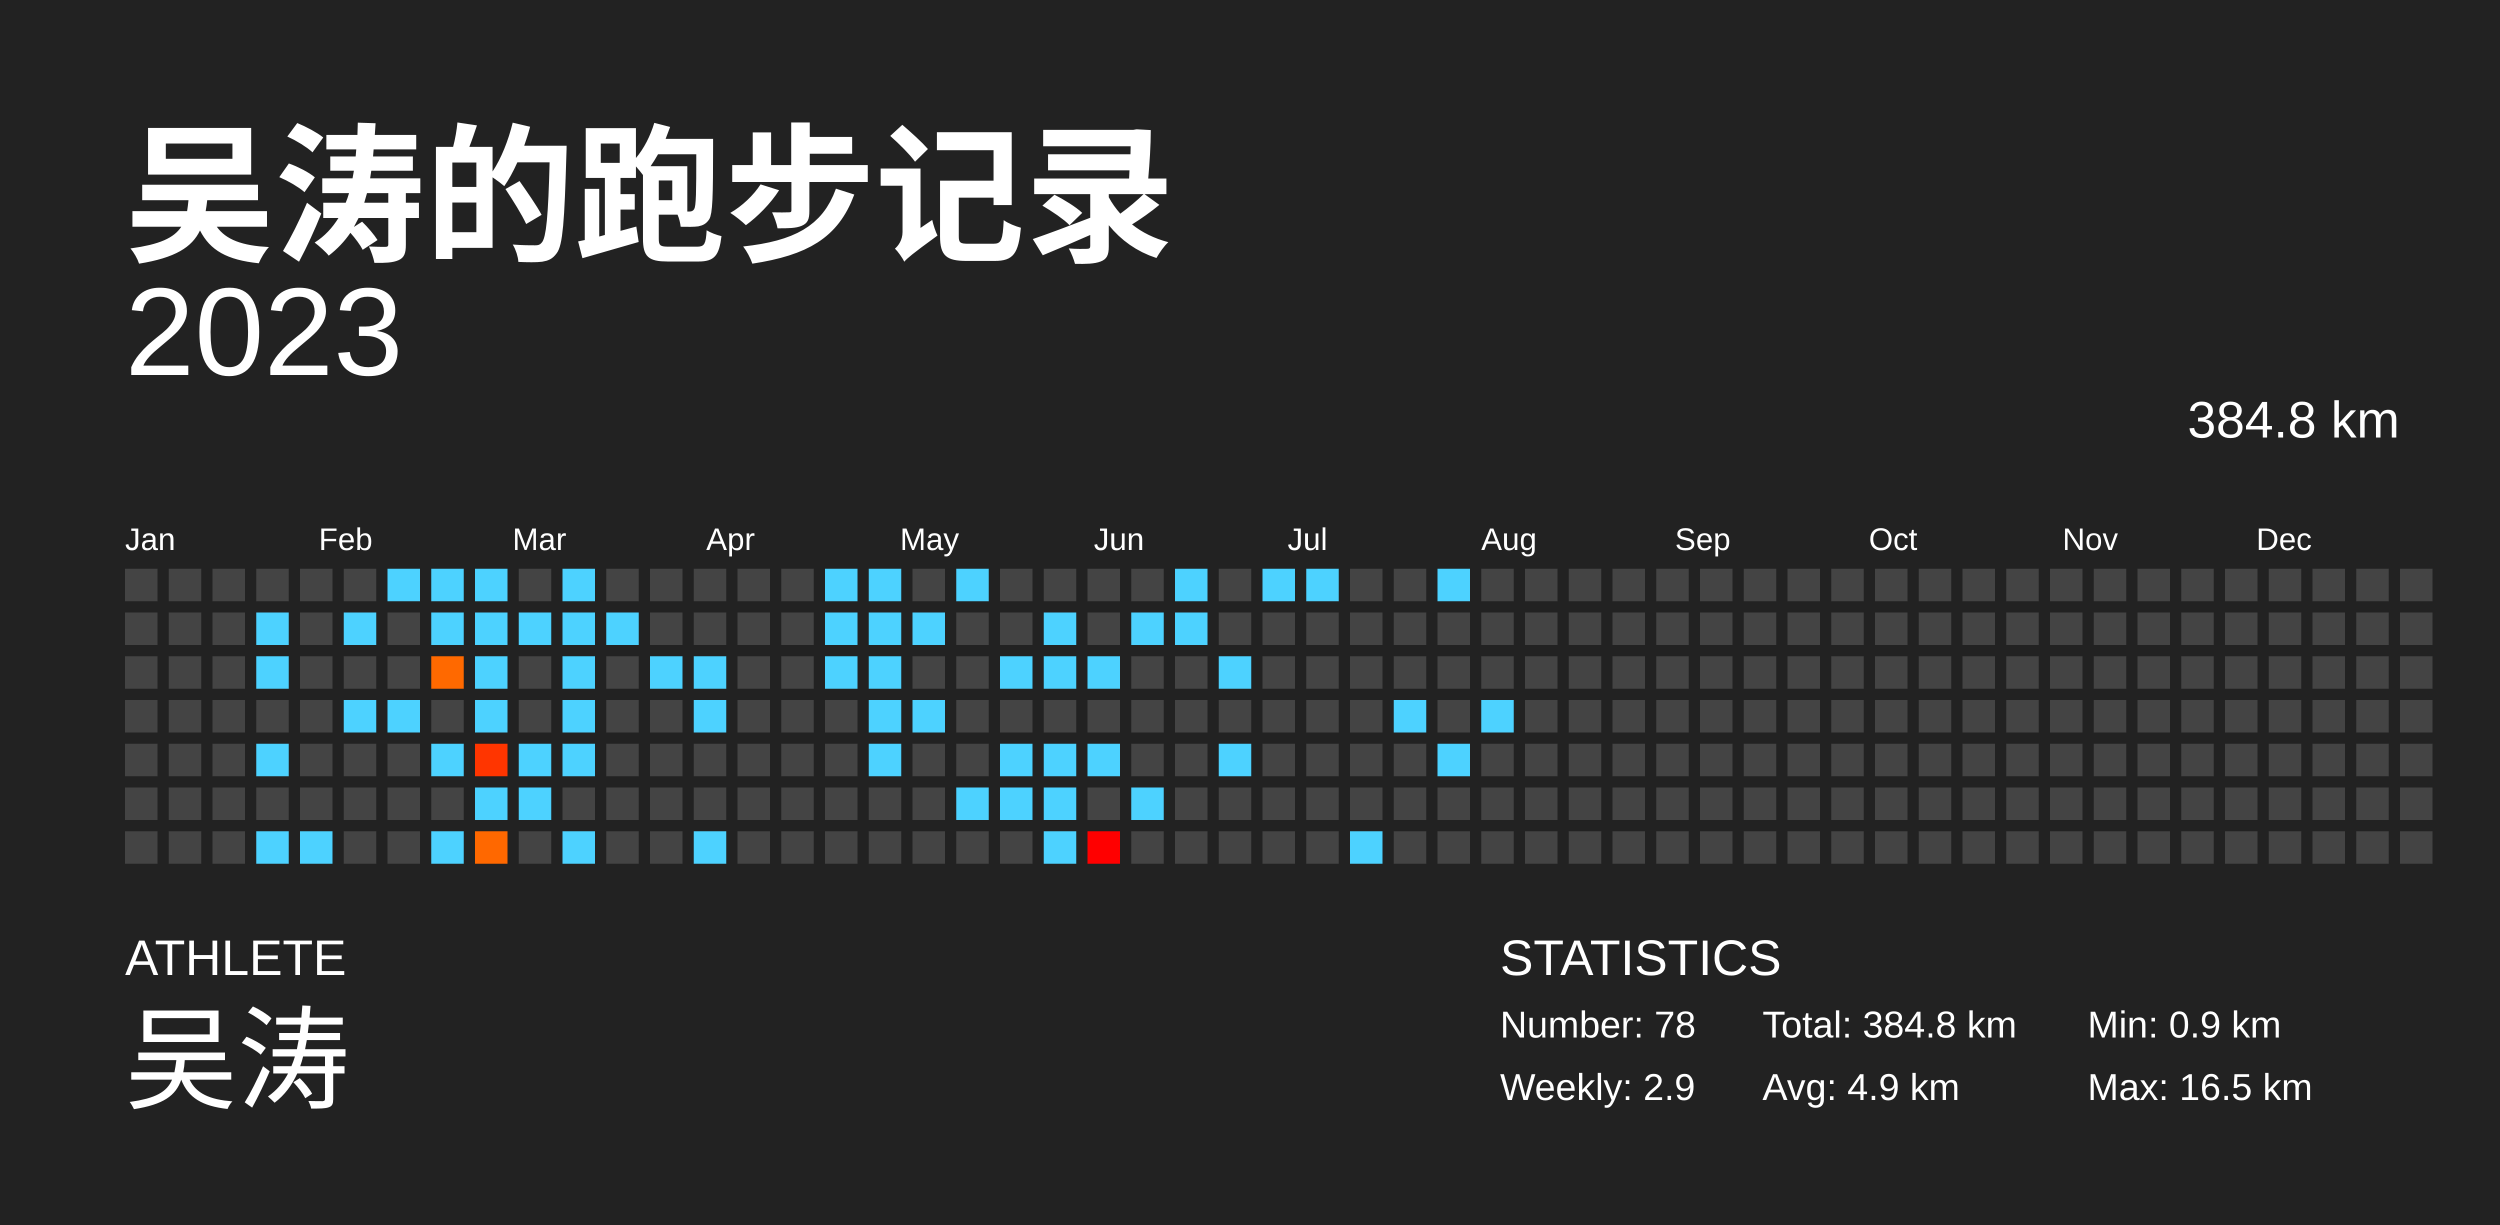
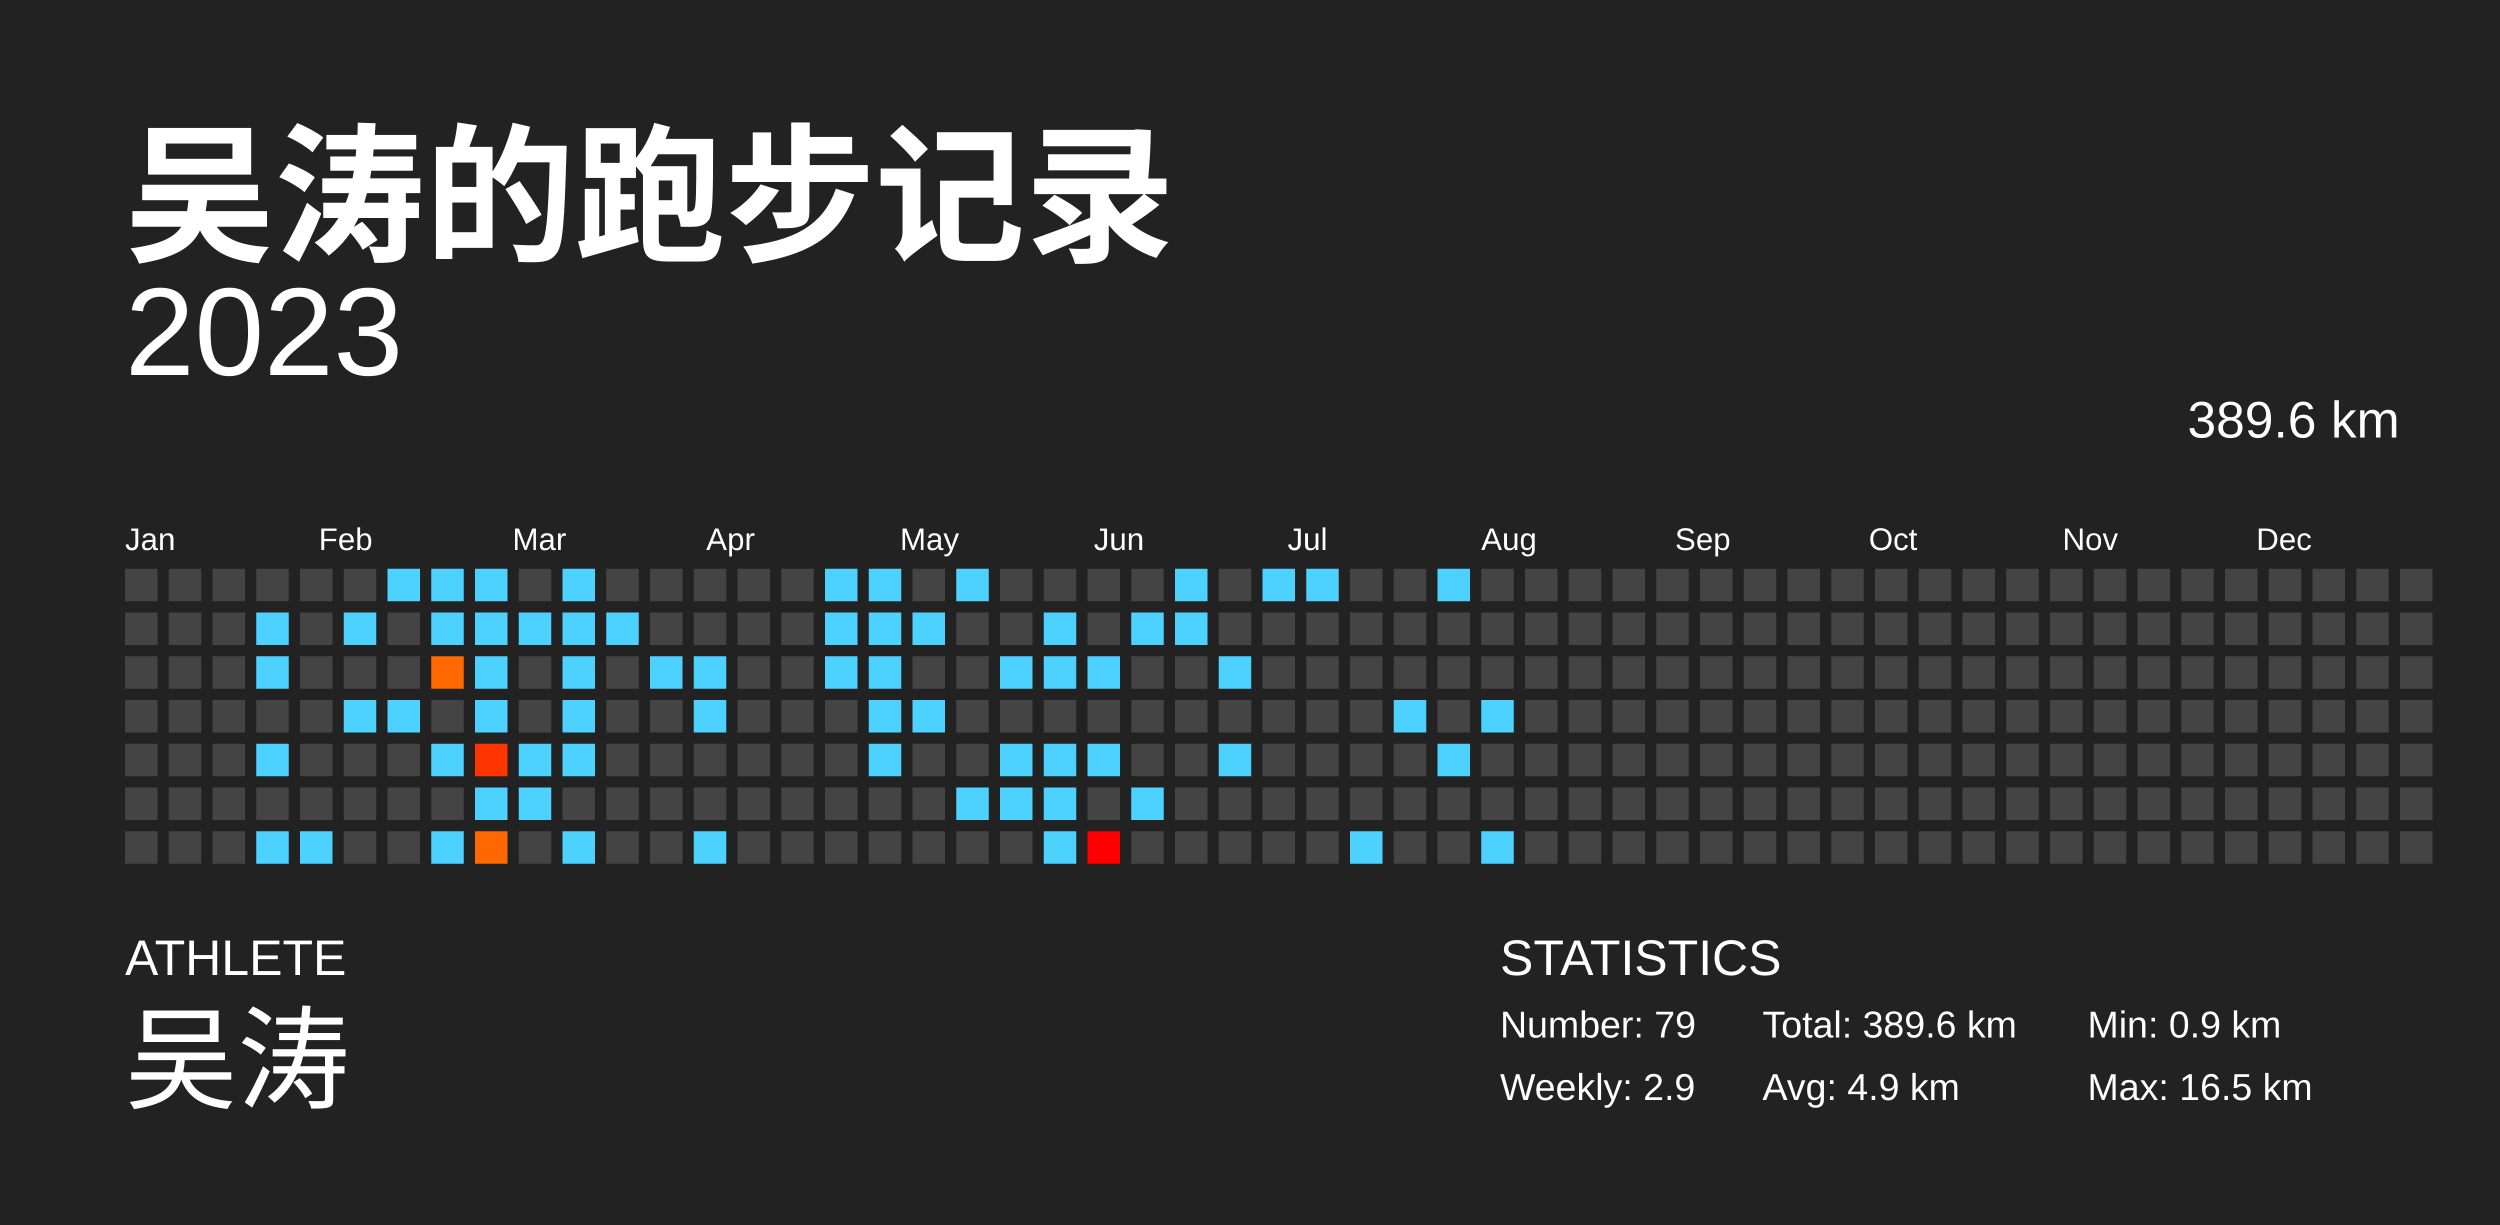
<svg xmlns="http://www.w3.org/2000/svg" baseProfile="full" height="98mm" version="1.1" viewBox="0,0,200,98" width="200mm">
  <defs />
  <rect fill="#222222" height="98" width="200" x="0" y="0" />
  <text fill="#FFFFFF" style="font-size:12px; font-family:Arial; font-weight:bold;" x="10" y="20">吴涛的跑步记录</text>
  <text fill="#FFFFFF" style="font-size:4px; font-family:Arial" x="10" y="78">ATHLETE</text>
  <text fill="#FFFFFF" style="font-size:9px; font-family:Arial" x="10" y="88">吴涛</text>
  <text fill="#FFFFFF" style="font-size:4px; font-family:Arial" x="120" y="78">STATISTICS</text>
-   <text fill="#FFFFFF" style="font-size:3px; font-family:Arial" x="120" y="83">Number: 78</text>
+   <text fill="#FFFFFF" style="font-size:3px; font-family:Arial" x="120" y="83">Number: 79</text>
  <text fill="#FFFFFF" style="font-size:3px; font-family:Arial" x="120" y="88">Weekly: 2.9</text>
-   <text fill="#FFFFFF" style="font-size:3px; font-family:Arial" x="141" y="83">Total: 384.8 km</text>
+   <text fill="#FFFFFF" style="font-size:3px; font-family:Arial" x="141" y="83">Total: 389.6 km</text>
  <text fill="#FFFFFF" style="font-size:3px; font-family:Arial" x="141" y="88">Avg: 4.9 km</text>
  <text fill="#FFFFFF" style="font-size:3px; font-family:Arial" x="167" y="83">Min: 0.9 km</text>
  <text fill="#FFFFFF" style="font-size:3px; font-family:Arial" x="167" y="88">Max: 16.5 km</text>
  <text alignment-baseline="hanging" fill="#FFFFFF" style="font-size:10.0px; font-family:Arial;" x="10" y="30">2023</text>
-   <text alignment-baseline="hanging" fill="#FFFFFF" style="font-size:4.125px; font-family:Arial;" x="175" y="35">384.8 km</text>
+   <text alignment-baseline="hanging" fill="#FFFFFF" style="font-size:4.125px; font-family:Arial;" x="175" y="35">389.6 km</text>
  <text fill="#FFFFFF" style="font-size:2.5px; font-family:Arial" x="10.0" y="44">Jan</text>
  <text fill="#FFFFFF" style="font-size:2.5px; font-family:Arial" x="25.5" y="44">Feb</text>
  <text fill="#FFFFFF" style="font-size:2.5px; font-family:Arial" x="41.0" y="44">Mar</text>
  <text fill="#FFFFFF" style="font-size:2.5px; font-family:Arial" x="56.5" y="44">Apr</text>
  <text fill="#FFFFFF" style="font-size:2.5px; font-family:Arial" x="72.0" y="44">May</text>
  <text fill="#FFFFFF" style="font-size:2.5px; font-family:Arial" x="87.5" y="44">Jun</text>
  <text fill="#FFFFFF" style="font-size:2.5px; font-family:Arial" x="103.0" y="44">Jul</text>
  <text fill="#FFFFFF" style="font-size:2.5px; font-family:Arial" x="118.5" y="44">Aug</text>
  <text fill="#FFFFFF" style="font-size:2.5px; font-family:Arial" x="134.0" y="44">Sep</text>
  <text fill="#FFFFFF" style="font-size:2.5px; font-family:Arial" x="149.5" y="44">Oct</text>
  <text fill="#FFFFFF" style="font-size:2.5px; font-family:Arial" x="165.0" y="44">Nov</text>
  <text fill="#FFFFFF" style="font-size:2.5px; font-family:Arial" x="180.5" y="44">Dec</text>
  <rect fill="#444444" height="2.6" width="2.6" x="10.0" y="45.5" />
  <rect fill="#444444" height="2.6" width="2.6" x="10.0" y="49.0" />
  <rect fill="#444444" height="2.6" width="2.6" x="10.0" y="52.5" />
  <rect fill="#444444" height="2.6" width="2.6" x="10.0" y="56.0" />
  <rect fill="#444444" height="2.6" width="2.6" x="10.0" y="59.5" />
  <rect fill="#444444" height="2.6" width="2.6" x="10.0" y="63.0" />
  <rect fill="#444444" height="2.6" width="2.6" x="10.0" y="66.5" />
  <rect fill="#444444" height="2.6" width="2.6" x="13.5" y="45.5" />
  <rect fill="#444444" height="2.6" width="2.6" x="13.5" y="49.0" />
  <rect fill="#444444" height="2.6" width="2.6" x="13.5" y="52.5" />
  <rect fill="#444444" height="2.6" width="2.6" x="13.5" y="56.0" />
  <rect fill="#444444" height="2.6" width="2.6" x="13.5" y="59.5" />
  <rect fill="#444444" height="2.6" width="2.6" x="13.5" y="63.0" />
  <rect fill="#444444" height="2.6" width="2.6" x="13.5" y="66.5" />
  <rect fill="#444444" height="2.6" width="2.6" x="17.0" y="45.5" />
  <rect fill="#444444" height="2.6" width="2.6" x="17.0" y="49.0" />
  <rect fill="#444444" height="2.6" width="2.6" x="17.0" y="52.5" />
  <rect fill="#444444" height="2.6" width="2.6" x="17.0" y="56.0" />
  <rect fill="#444444" height="2.6" width="2.6" x="17.0" y="59.5" />
  <rect fill="#444444" height="2.6" width="2.6" x="17.0" y="63.0" />
  <rect fill="#444444" height="2.6" width="2.6" x="17.0" y="66.5" />
  <rect fill="#444444" height="2.6" width="2.6" x="20.5" y="45.5" />
  <rect fill="#4dd2ff" height="2.6" width="2.6" x="20.5" y="49.0" />
  <rect fill="#4dd2ff" height="2.6" width="2.6" x="20.5" y="52.5" />
  <rect fill="#444444" height="2.6" width="2.6" x="20.5" y="56.0" />
  <rect fill="#4dd2ff" height="2.6" width="2.6" x="20.5" y="59.5" />
  <rect fill="#444444" height="2.6" width="2.6" x="20.5" y="63.0" />
  <rect fill="#4dd2ff" height="2.6" width="2.6" x="20.5" y="66.5" />
  <rect fill="#444444" height="2.6" width="2.6" x="24.0" y="45.5" />
  <rect fill="#444444" height="2.6" width="2.6" x="24.0" y="49.0" />
  <rect fill="#444444" height="2.6" width="2.6" x="24.0" y="52.5" />
  <rect fill="#444444" height="2.6" width="2.6" x="24.0" y="56.0" />
  <rect fill="#444444" height="2.6" width="2.6" x="24.0" y="59.5" />
  <rect fill="#444444" height="2.6" width="2.6" x="24.0" y="63.0" />
  <rect fill="#4dd2ff" height="2.6" width="2.6" x="24.0" y="66.5" />
  <rect fill="#444444" height="2.6" width="2.6" x="27.5" y="45.5" />
  <rect fill="#4dd2ff" height="2.6" width="2.6" x="27.5" y="49.0" />
  <rect fill="#444444" height="2.6" width="2.6" x="27.5" y="52.5" />
  <rect fill="#4dd2ff" height="2.6" width="2.6" x="27.5" y="56.0" />
  <rect fill="#444444" height="2.6" width="2.6" x="27.5" y="59.5" />
  <rect fill="#444444" height="2.6" width="2.6" x="27.5" y="63.0" />
  <rect fill="#444444" height="2.6" width="2.6" x="27.5" y="66.5" />
  <rect fill="#4dd2ff" height="2.6" width="2.6" x="31.0" y="45.5" />
  <rect fill="#444444" height="2.6" width="2.6" x="31.0" y="49.0" />
  <rect fill="#444444" height="2.6" width="2.6" x="31.0" y="52.5" />
  <rect fill="#4dd2ff" height="2.6" width="2.6" x="31.0" y="56.0" />
  <rect fill="#444444" height="2.6" width="2.6" x="31.0" y="59.5" />
  <rect fill="#444444" height="2.6" width="2.6" x="31.0" y="63.0" />
  <rect fill="#444444" height="2.6" width="2.6" x="31.0" y="66.5" />
  <rect fill="#4dd2ff" height="2.6" width="2.6" x="34.5" y="45.5" />
  <rect fill="#4dd2ff" height="2.6" width="2.6" x="34.5" y="49.0" />
  <rect fill="#ff6900" height="2.6" width="2.6" x="34.5" y="52.5" />
  <rect fill="#444444" height="2.6" width="2.6" x="34.5" y="56.0" />
  <rect fill="#4dd2ff" height="2.6" width="2.6" x="34.5" y="59.5" />
  <rect fill="#444444" height="2.6" width="2.6" x="34.5" y="63.0" />
  <rect fill="#4dd2ff" height="2.6" width="2.6" x="34.5" y="66.5" />
  <rect fill="#4dd2ff" height="2.6" width="2.6" x="38.0" y="45.5" />
  <rect fill="#4dd2ff" height="2.6" width="2.6" x="38.0" y="49.0" />
  <rect fill="#4dd2ff" height="2.6" width="2.6" x="38.0" y="52.5" />
  <rect fill="#4dd2ff" height="2.6" width="2.6" x="38.0" y="56.0" />
  <rect fill="#ff3500" height="2.6" width="2.6" x="38.0" y="59.5" />
  <rect fill="#4dd2ff" height="2.6" width="2.6" x="38.0" y="63.0" />
  <rect fill="#ff6800" height="2.6" width="2.6" x="38.0" y="66.5" />
  <rect fill="#444444" height="2.6" width="2.6" x="41.5" y="45.5" />
  <rect fill="#4dd2ff" height="2.6" width="2.6" x="41.5" y="49.0" />
  <rect fill="#444444" height="2.6" width="2.6" x="41.5" y="52.5" />
  <rect fill="#444444" height="2.6" width="2.6" x="41.5" y="56.0" />
  <rect fill="#4dd2ff" height="2.6" width="2.6" x="41.5" y="59.5" />
  <rect fill="#4dd2ff" height="2.6" width="2.6" x="41.5" y="63.0" />
  <rect fill="#444444" height="2.6" width="2.6" x="41.5" y="66.5" />
  <rect fill="#4dd2ff" height="2.6" width="2.6" x="45.0" y="45.5" />
  <rect fill="#4dd2ff" height="2.6" width="2.6" x="45.0" y="49.0" />
  <rect fill="#4dd2ff" height="2.6" width="2.6" x="45.0" y="52.5" />
  <rect fill="#4dd2ff" height="2.6" width="2.6" x="45.0" y="56.0" />
  <rect fill="#4dd2ff" height="2.6" width="2.6" x="45.0" y="59.5" />
  <rect fill="#444444" height="2.6" width="2.6" x="45.0" y="63.0" />
  <rect fill="#4dd2ff" height="2.6" width="2.6" x="45.0" y="66.5" />
  <rect fill="#444444" height="2.6" width="2.6" x="48.5" y="45.5" />
  <rect fill="#4dd2ff" height="2.6" width="2.6" x="48.5" y="49.0" />
  <rect fill="#444444" height="2.6" width="2.6" x="48.5" y="52.5" />
  <rect fill="#444444" height="2.6" width="2.6" x="48.5" y="56.0" />
  <rect fill="#444444" height="2.6" width="2.6" x="48.5" y="59.5" />
  <rect fill="#444444" height="2.6" width="2.6" x="48.5" y="63.0" />
  <rect fill="#444444" height="2.6" width="2.6" x="48.5" y="66.5" />
  <rect fill="#444444" height="2.6" width="2.6" x="52.0" y="45.5" />
  <rect fill="#444444" height="2.6" width="2.6" x="52.0" y="49.0" />
  <rect fill="#4dd2ff" height="2.6" width="2.6" x="52.0" y="52.5" />
  <rect fill="#444444" height="2.6" width="2.6" x="52.0" y="56.0" />
  <rect fill="#444444" height="2.6" width="2.6" x="52.0" y="59.5" />
  <rect fill="#444444" height="2.6" width="2.6" x="52.0" y="63.0" />
  <rect fill="#444444" height="2.6" width="2.6" x="52.0" y="66.5" />
  <rect fill="#444444" height="2.6" width="2.6" x="55.5" y="45.5" />
  <rect fill="#444444" height="2.6" width="2.6" x="55.5" y="49.0" />
  <rect fill="#4dd2ff" height="2.6" width="2.6" x="55.5" y="52.5" />
  <rect fill="#4dd2ff" height="2.6" width="2.6" x="55.5" y="56.0" />
  <rect fill="#444444" height="2.6" width="2.6" x="55.5" y="59.5" />
  <rect fill="#444444" height="2.6" width="2.6" x="55.5" y="63.0" />
  <rect fill="#4dd2ff" height="2.6" width="2.6" x="55.5" y="66.5" />
  <rect fill="#444444" height="2.6" width="2.6" x="59.0" y="45.5" />
  <rect fill="#444444" height="2.6" width="2.6" x="59.0" y="49.0" />
  <rect fill="#444444" height="2.6" width="2.6" x="59.0" y="52.5" />
  <rect fill="#444444" height="2.6" width="2.6" x="59.0" y="56.0" />
  <rect fill="#444444" height="2.6" width="2.6" x="59.0" y="59.5" />
  <rect fill="#444444" height="2.6" width="2.6" x="59.0" y="63.0" />
  <rect fill="#444444" height="2.6" width="2.6" x="59.0" y="66.5" />
  <rect fill="#444444" height="2.6" width="2.6" x="62.5" y="45.5" />
  <rect fill="#444444" height="2.6" width="2.6" x="62.5" y="49.0" />
  <rect fill="#444444" height="2.6" width="2.6" x="62.5" y="52.5" />
  <rect fill="#444444" height="2.6" width="2.6" x="62.5" y="56.0" />
  <rect fill="#444444" height="2.6" width="2.6" x="62.5" y="59.5" />
  <rect fill="#444444" height="2.6" width="2.6" x="62.5" y="63.0" />
  <rect fill="#444444" height="2.6" width="2.6" x="62.5" y="66.5" />
  <rect fill="#4dd2ff" height="2.6" width="2.6" x="66.0" y="45.5" />
  <rect fill="#4dd2ff" height="2.6" width="2.6" x="66.0" y="49.0" />
  <rect fill="#4dd2ff" height="2.6" width="2.6" x="66.0" y="52.5" />
  <rect fill="#444444" height="2.6" width="2.6" x="66.0" y="56.0" />
  <rect fill="#444444" height="2.6" width="2.6" x="66.0" y="59.5" />
  <rect fill="#444444" height="2.6" width="2.6" x="66.0" y="63.0" />
  <rect fill="#444444" height="2.6" width="2.6" x="66.0" y="66.5" />
  <rect fill="#4dd2ff" height="2.6" width="2.6" x="69.5" y="45.5" />
  <rect fill="#4dd2ff" height="2.6" width="2.6" x="69.5" y="49.0" />
  <rect fill="#4dd2ff" height="2.6" width="2.6" x="69.5" y="52.5" />
  <rect fill="#4dd2ff" height="2.6" width="2.6" x="69.5" y="56.0" />
  <rect fill="#4dd2ff" height="2.6" width="2.6" x="69.5" y="59.5" />
  <rect fill="#444444" height="2.6" width="2.6" x="69.5" y="63.0" />
  <rect fill="#444444" height="2.6" width="2.6" x="69.5" y="66.5" />
  <rect fill="#444444" height="2.6" width="2.6" x="73.0" y="45.5" />
  <rect fill="#4dd2ff" height="2.6" width="2.6" x="73.0" y="49.0" />
  <rect fill="#444444" height="2.6" width="2.6" x="73.0" y="52.5" />
  <rect fill="#4dd2ff" height="2.6" width="2.6" x="73.0" y="56.0" />
  <rect fill="#444444" height="2.6" width="2.6" x="73.0" y="59.5" />
  <rect fill="#444444" height="2.6" width="2.6" x="73.0" y="63.0" />
  <rect fill="#444444" height="2.6" width="2.6" x="73.0" y="66.5" />
  <rect fill="#4dd2ff" height="2.6" width="2.6" x="76.5" y="45.5" />
  <rect fill="#444444" height="2.6" width="2.6" x="76.5" y="49.0" />
  <rect fill="#444444" height="2.6" width="2.6" x="76.5" y="52.5" />
  <rect fill="#444444" height="2.6" width="2.6" x="76.5" y="56.0" />
  <rect fill="#444444" height="2.6" width="2.6" x="76.5" y="59.5" />
  <rect fill="#4dd2ff" height="2.6" width="2.6" x="76.5" y="63.0" />
  <rect fill="#444444" height="2.6" width="2.6" x="76.5" y="66.5" />
  <rect fill="#444444" height="2.6" width="2.6" x="80.0" y="45.5" />
  <rect fill="#444444" height="2.6" width="2.6" x="80.0" y="49.0" />
  <rect fill="#4dd2ff" height="2.6" width="2.6" x="80.0" y="52.5" />
  <rect fill="#444444" height="2.6" width="2.6" x="80.0" y="56.0" />
  <rect fill="#4dd2ff" height="2.6" width="2.6" x="80.0" y="59.5" />
  <rect fill="#4dd2ff" height="2.6" width="2.6" x="80.0" y="63.0" />
  <rect fill="#444444" height="2.6" width="2.6" x="80.0" y="66.5" />
  <rect fill="#444444" height="2.6" width="2.6" x="83.5" y="45.5" />
  <rect fill="#4dd2ff" height="2.6" width="2.6" x="83.5" y="49.0" />
  <rect fill="#4dd2ff" height="2.6" width="2.6" x="83.5" y="52.5" />
  <rect fill="#444444" height="2.6" width="2.6" x="83.5" y="56.0" />
  <rect fill="#4dd2ff" height="2.6" width="2.6" x="83.5" y="59.5" />
  <rect fill="#4dd2ff" height="2.6" width="2.6" x="83.5" y="63.0" />
  <rect fill="#4dd2ff" height="2.6" width="2.6" x="83.5" y="66.5" />
  <rect fill="#444444" height="2.6" width="2.6" x="87.0" y="45.5" />
  <rect fill="#444444" height="2.6" width="2.6" x="87.0" y="49.0" />
  <rect fill="#4dd2ff" height="2.6" width="2.6" x="87.0" y="52.5" />
  <rect fill="#444444" height="2.6" width="2.6" x="87.0" y="56.0" />
  <rect fill="#4dd2ff" height="2.6" width="2.6" x="87.0" y="59.5" />
  <rect fill="#444444" height="2.6" width="2.6" x="87.0" y="63.0" />
  <rect fill="#ff0000" height="2.6" width="2.6" x="87.0" y="66.5" />
  <rect fill="#444444" height="2.6" width="2.6" x="90.5" y="45.5" />
  <rect fill="#4dd2ff" height="2.6" width="2.6" x="90.5" y="49.0" />
  <rect fill="#444444" height="2.6" width="2.6" x="90.5" y="52.5" />
  <rect fill="#444444" height="2.6" width="2.6" x="90.5" y="56.0" />
  <rect fill="#444444" height="2.6" width="2.6" x="90.5" y="59.5" />
  <rect fill="#4dd2ff" height="2.6" width="2.6" x="90.5" y="63.0" />
  <rect fill="#444444" height="2.6" width="2.6" x="90.5" y="66.5" />
  <rect fill="#4dd2ff" height="2.6" width="2.6" x="94.0" y="45.5" />
  <rect fill="#4dd2ff" height="2.6" width="2.6" x="94.0" y="49.0" />
  <rect fill="#444444" height="2.6" width="2.6" x="94.0" y="52.5" />
  <rect fill="#444444" height="2.6" width="2.6" x="94.0" y="56.0" />
  <rect fill="#444444" height="2.6" width="2.6" x="94.0" y="59.5" />
  <rect fill="#444444" height="2.6" width="2.6" x="94.0" y="63.0" />
  <rect fill="#444444" height="2.6" width="2.6" x="94.0" y="66.5" />
  <rect fill="#444444" height="2.6" width="2.6" x="97.5" y="45.5" />
  <rect fill="#444444" height="2.6" width="2.6" x="97.5" y="49.0" />
  <rect fill="#4dd2ff" height="2.6" width="2.6" x="97.5" y="52.5" />
  <rect fill="#444444" height="2.6" width="2.6" x="97.5" y="56.0" />
  <rect fill="#4dd2ff" height="2.6" width="2.6" x="97.5" y="59.5" />
  <rect fill="#444444" height="2.6" width="2.6" x="97.5" y="63.0" />
  <rect fill="#444444" height="2.6" width="2.6" x="97.5" y="66.5" />
  <rect fill="#4dd2ff" height="2.6" width="2.6" x="101.0" y="45.5" />
  <rect fill="#444444" height="2.6" width="2.6" x="101.0" y="49.0" />
  <rect fill="#444444" height="2.6" width="2.6" x="101.0" y="52.5" />
  <rect fill="#444444" height="2.6" width="2.6" x="101.0" y="56.0" />
  <rect fill="#444444" height="2.6" width="2.6" x="101.0" y="59.5" />
  <rect fill="#444444" height="2.6" width="2.6" x="101.0" y="63.0" />
  <rect fill="#444444" height="2.6" width="2.6" x="101.0" y="66.5" />
  <rect fill="#4dd2ff" height="2.6" width="2.6" x="104.5" y="45.5" />
  <rect fill="#444444" height="2.6" width="2.6" x="104.5" y="49.0" />
  <rect fill="#444444" height="2.6" width="2.6" x="104.5" y="52.5" />
  <rect fill="#444444" height="2.6" width="2.6" x="104.5" y="56.0" />
  <rect fill="#444444" height="2.6" width="2.6" x="104.5" y="59.5" />
  <rect fill="#444444" height="2.6" width="2.6" x="104.5" y="63.0" />
  <rect fill="#444444" height="2.6" width="2.6" x="104.5" y="66.5" />
  <rect fill="#444444" height="2.6" width="2.6" x="108.0" y="45.5" />
  <rect fill="#444444" height="2.6" width="2.6" x="108.0" y="49.0" />
  <rect fill="#444444" height="2.6" width="2.6" x="108.0" y="52.5" />
  <rect fill="#444444" height="2.6" width="2.6" x="108.0" y="56.0" />
  <rect fill="#444444" height="2.6" width="2.6" x="108.0" y="59.5" />
  <rect fill="#444444" height="2.6" width="2.6" x="108.0" y="63.0" />
  <rect fill="#4dd2ff" height="2.6" width="2.6" x="108.0" y="66.5" />
  <rect fill="#444444" height="2.6" width="2.6" x="111.5" y="45.5" />
  <rect fill="#444444" height="2.6" width="2.6" x="111.5" y="49.0" />
  <rect fill="#444444" height="2.6" width="2.6" x="111.5" y="52.5" />
  <rect fill="#4dd2ff" height="2.6" width="2.6" x="111.5" y="56.0" />
  <rect fill="#444444" height="2.6" width="2.6" x="111.5" y="59.5" />
  <rect fill="#444444" height="2.6" width="2.6" x="111.5" y="63.0" />
  <rect fill="#444444" height="2.6" width="2.6" x="111.5" y="66.5" />
  <rect fill="#4dd2ff" height="2.6" width="2.6" x="115.0" y="45.5" />
  <rect fill="#444444" height="2.6" width="2.6" x="115.0" y="49.0" />
  <rect fill="#444444" height="2.6" width="2.6" x="115.0" y="52.5" />
  <rect fill="#444444" height="2.6" width="2.6" x="115.0" y="56.0" />
  <rect fill="#4dd2ff" height="2.6" width="2.6" x="115.0" y="59.5" />
  <rect fill="#444444" height="2.6" width="2.6" x="115.0" y="63.0" />
  <rect fill="#444444" height="2.6" width="2.6" x="115.0" y="66.5" />
  <rect fill="#444444" height="2.6" width="2.6" x="118.5" y="45.5" />
  <rect fill="#444444" height="2.6" width="2.6" x="118.5" y="49.0" />
  <rect fill="#444444" height="2.6" width="2.6" x="118.5" y="52.5" />
  <rect fill="#4dd2ff" height="2.6" width="2.6" x="118.5" y="56.0" />
  <rect fill="#444444" height="2.6" width="2.6" x="118.5" y="59.5" />
  <rect fill="#444444" height="2.6" width="2.6" x="118.5" y="63.0" />
-   <rect fill="#444444" height="2.6" width="2.6" x="118.5" y="66.5" />
+   <rect fill="#4dd2ff" height="2.6" width="2.6" x="118.5" y="66.5" />
  <rect fill="#444444" height="2.6" width="2.6" x="122.0" y="45.5" />
  <rect fill="#444444" height="2.6" width="2.6" x="122.0" y="49.0" />
  <rect fill="#444444" height="2.6" width="2.6" x="122.0" y="52.5" />
  <rect fill="#444444" height="2.6" width="2.6" x="122.0" y="56.0" />
  <rect fill="#444444" height="2.6" width="2.6" x="122.0" y="59.5" />
  <rect fill="#444444" height="2.6" width="2.6" x="122.0" y="63.0" />
  <rect fill="#444444" height="2.6" width="2.6" x="122.0" y="66.5" />
  <rect fill="#444444" height="2.6" width="2.6" x="125.5" y="45.5" />
  <rect fill="#444444" height="2.6" width="2.6" x="125.5" y="49.0" />
  <rect fill="#444444" height="2.6" width="2.6" x="125.5" y="52.5" />
  <rect fill="#444444" height="2.6" width="2.6" x="125.5" y="56.0" />
  <rect fill="#444444" height="2.6" width="2.6" x="125.5" y="59.5" />
  <rect fill="#444444" height="2.6" width="2.6" x="125.5" y="63.0" />
  <rect fill="#444444" height="2.6" width="2.6" x="125.5" y="66.5" />
  <rect fill="#444444" height="2.6" width="2.6" x="129.0" y="45.5" />
  <rect fill="#444444" height="2.6" width="2.6" x="129.0" y="49.0" />
  <rect fill="#444444" height="2.6" width="2.6" x="129.0" y="52.5" />
  <rect fill="#444444" height="2.6" width="2.6" x="129.0" y="56.0" />
  <rect fill="#444444" height="2.6" width="2.6" x="129.0" y="59.5" />
  <rect fill="#444444" height="2.6" width="2.6" x="129.0" y="63.0" />
  <rect fill="#444444" height="2.6" width="2.6" x="129.0" y="66.5" />
  <rect fill="#444444" height="2.6" width="2.6" x="132.5" y="45.5" />
  <rect fill="#444444" height="2.6" width="2.6" x="132.5" y="49.0" />
  <rect fill="#444444" height="2.6" width="2.6" x="132.5" y="52.5" />
  <rect fill="#444444" height="2.6" width="2.6" x="132.5" y="56.0" />
  <rect fill="#444444" height="2.6" width="2.6" x="132.5" y="59.5" />
  <rect fill="#444444" height="2.6" width="2.6" x="132.5" y="63.0" />
  <rect fill="#444444" height="2.6" width="2.6" x="132.5" y="66.5" />
  <rect fill="#444444" height="2.6" width="2.6" x="136.0" y="45.5" />
  <rect fill="#444444" height="2.6" width="2.6" x="136.0" y="49.0" />
  <rect fill="#444444" height="2.6" width="2.6" x="136.0" y="52.5" />
  <rect fill="#444444" height="2.6" width="2.6" x="136.0" y="56.0" />
  <rect fill="#444444" height="2.6" width="2.6" x="136.0" y="59.5" />
  <rect fill="#444444" height="2.6" width="2.6" x="136.0" y="63.0" />
  <rect fill="#444444" height="2.6" width="2.6" x="136.0" y="66.5" />
  <rect fill="#444444" height="2.6" width="2.6" x="139.5" y="45.5" />
  <rect fill="#444444" height="2.6" width="2.6" x="139.5" y="49.0" />
  <rect fill="#444444" height="2.6" width="2.6" x="139.5" y="52.5" />
  <rect fill="#444444" height="2.6" width="2.6" x="139.5" y="56.0" />
  <rect fill="#444444" height="2.6" width="2.6" x="139.5" y="59.5" />
  <rect fill="#444444" height="2.6" width="2.6" x="139.5" y="63.0" />
  <rect fill="#444444" height="2.6" width="2.6" x="139.5" y="66.5" />
  <rect fill="#444444" height="2.6" width="2.6" x="143.0" y="45.5" />
  <rect fill="#444444" height="2.6" width="2.6" x="143.0" y="49.0" />
  <rect fill="#444444" height="2.6" width="2.6" x="143.0" y="52.5" />
  <rect fill="#444444" height="2.6" width="2.6" x="143.0" y="56.0" />
  <rect fill="#444444" height="2.6" width="2.6" x="143.0" y="59.5" />
  <rect fill="#444444" height="2.6" width="2.6" x="143.0" y="63.0" />
  <rect fill="#444444" height="2.6" width="2.6" x="143.0" y="66.5" />
  <rect fill="#444444" height="2.6" width="2.6" x="146.5" y="45.5" />
  <rect fill="#444444" height="2.6" width="2.6" x="146.5" y="49.0" />
  <rect fill="#444444" height="2.6" width="2.6" x="146.5" y="52.5" />
  <rect fill="#444444" height="2.6" width="2.6" x="146.5" y="56.0" />
  <rect fill="#444444" height="2.6" width="2.6" x="146.5" y="59.5" />
  <rect fill="#444444" height="2.6" width="2.6" x="146.5" y="63.0" />
  <rect fill="#444444" height="2.6" width="2.6" x="146.5" y="66.5" />
  <rect fill="#444444" height="2.6" width="2.6" x="150.0" y="45.5" />
  <rect fill="#444444" height="2.6" width="2.6" x="150.0" y="49.0" />
  <rect fill="#444444" height="2.6" width="2.6" x="150.0" y="52.5" />
  <rect fill="#444444" height="2.6" width="2.6" x="150.0" y="56.0" />
  <rect fill="#444444" height="2.6" width="2.6" x="150.0" y="59.5" />
  <rect fill="#444444" height="2.6" width="2.6" x="150.0" y="63.0" />
  <rect fill="#444444" height="2.6" width="2.6" x="150.0" y="66.5" />
  <rect fill="#444444" height="2.6" width="2.6" x="153.5" y="45.5" />
  <rect fill="#444444" height="2.6" width="2.6" x="153.5" y="49.0" />
  <rect fill="#444444" height="2.6" width="2.6" x="153.5" y="52.5" />
  <rect fill="#444444" height="2.6" width="2.6" x="153.5" y="56.0" />
  <rect fill="#444444" height="2.6" width="2.6" x="153.5" y="59.5" />
  <rect fill="#444444" height="2.6" width="2.6" x="153.5" y="63.0" />
  <rect fill="#444444" height="2.6" width="2.6" x="153.5" y="66.5" />
  <rect fill="#444444" height="2.6" width="2.6" x="157.0" y="45.5" />
  <rect fill="#444444" height="2.6" width="2.6" x="157.0" y="49.0" />
  <rect fill="#444444" height="2.6" width="2.6" x="157.0" y="52.5" />
  <rect fill="#444444" height="2.6" width="2.6" x="157.0" y="56.0" />
  <rect fill="#444444" height="2.6" width="2.6" x="157.0" y="59.5" />
  <rect fill="#444444" height="2.6" width="2.6" x="157.0" y="63.0" />
  <rect fill="#444444" height="2.6" width="2.6" x="157.0" y="66.5" />
  <rect fill="#444444" height="2.6" width="2.6" x="160.5" y="45.5" />
  <rect fill="#444444" height="2.6" width="2.6" x="160.5" y="49.0" />
  <rect fill="#444444" height="2.6" width="2.6" x="160.5" y="52.5" />
  <rect fill="#444444" height="2.6" width="2.6" x="160.5" y="56.0" />
  <rect fill="#444444" height="2.6" width="2.6" x="160.5" y="59.5" />
  <rect fill="#444444" height="2.6" width="2.6" x="160.5" y="63.0" />
  <rect fill="#444444" height="2.6" width="2.6" x="160.5" y="66.5" />
  <rect fill="#444444" height="2.6" width="2.6" x="164.0" y="45.5" />
  <rect fill="#444444" height="2.6" width="2.6" x="164.0" y="49.0" />
  <rect fill="#444444" height="2.6" width="2.6" x="164.0" y="52.5" />
  <rect fill="#444444" height="2.6" width="2.6" x="164.0" y="56.0" />
  <rect fill="#444444" height="2.6" width="2.6" x="164.0" y="59.5" />
  <rect fill="#444444" height="2.6" width="2.6" x="164.0" y="63.0" />
  <rect fill="#444444" height="2.6" width="2.6" x="164.0" y="66.5" />
  <rect fill="#444444" height="2.6" width="2.6" x="167.5" y="45.5" />
  <rect fill="#444444" height="2.6" width="2.6" x="167.5" y="49.0" />
  <rect fill="#444444" height="2.6" width="2.6" x="167.5" y="52.5" />
  <rect fill="#444444" height="2.6" width="2.6" x="167.5" y="56.0" />
  <rect fill="#444444" height="2.6" width="2.6" x="167.5" y="59.5" />
  <rect fill="#444444" height="2.6" width="2.6" x="167.5" y="63.0" />
  <rect fill="#444444" height="2.6" width="2.6" x="167.5" y="66.5" />
  <rect fill="#444444" height="2.6" width="2.6" x="171.0" y="45.5" />
  <rect fill="#444444" height="2.6" width="2.6" x="171.0" y="49.0" />
  <rect fill="#444444" height="2.6" width="2.6" x="171.0" y="52.5" />
  <rect fill="#444444" height="2.6" width="2.6" x="171.0" y="56.0" />
  <rect fill="#444444" height="2.6" width="2.6" x="171.0" y="59.5" />
  <rect fill="#444444" height="2.6" width="2.6" x="171.0" y="63.0" />
  <rect fill="#444444" height="2.6" width="2.6" x="171.0" y="66.5" />
  <rect fill="#444444" height="2.6" width="2.6" x="174.5" y="45.5" />
  <rect fill="#444444" height="2.6" width="2.6" x="174.5" y="49.0" />
  <rect fill="#444444" height="2.6" width="2.6" x="174.5" y="52.5" />
  <rect fill="#444444" height="2.6" width="2.6" x="174.5" y="56.0" />
  <rect fill="#444444" height="2.6" width="2.6" x="174.5" y="59.5" />
  <rect fill="#444444" height="2.6" width="2.6" x="174.5" y="63.0" />
  <rect fill="#444444" height="2.6" width="2.6" x="174.5" y="66.5" />
  <rect fill="#444444" height="2.6" width="2.6" x="178.0" y="45.5" />
  <rect fill="#444444" height="2.6" width="2.6" x="178.0" y="49.0" />
  <rect fill="#444444" height="2.6" width="2.6" x="178.0" y="52.5" />
  <rect fill="#444444" height="2.6" width="2.6" x="178.0" y="56.0" />
  <rect fill="#444444" height="2.6" width="2.6" x="178.0" y="59.5" />
  <rect fill="#444444" height="2.6" width="2.6" x="178.0" y="63.0" />
  <rect fill="#444444" height="2.6" width="2.6" x="178.0" y="66.5" />
  <rect fill="#444444" height="2.6" width="2.6" x="181.5" y="45.5" />
  <rect fill="#444444" height="2.6" width="2.6" x="181.5" y="49.0" />
  <rect fill="#444444" height="2.6" width="2.6" x="181.5" y="52.5" />
  <rect fill="#444444" height="2.6" width="2.6" x="181.5" y="56.0" />
  <rect fill="#444444" height="2.6" width="2.6" x="181.5" y="59.5" />
  <rect fill="#444444" height="2.6" width="2.6" x="181.5" y="63.0" />
  <rect fill="#444444" height="2.6" width="2.6" x="181.5" y="66.5" />
  <rect fill="#444444" height="2.6" width="2.6" x="185.0" y="45.5" />
  <rect fill="#444444" height="2.6" width="2.6" x="185.0" y="49.0" />
  <rect fill="#444444" height="2.6" width="2.6" x="185.0" y="52.5" />
  <rect fill="#444444" height="2.6" width="2.6" x="185.0" y="56.0" />
  <rect fill="#444444" height="2.6" width="2.6" x="185.0" y="59.5" />
  <rect fill="#444444" height="2.6" width="2.6" x="185.0" y="63.0" />
  <rect fill="#444444" height="2.6" width="2.6" x="185.0" y="66.5" />
  <rect fill="#444444" height="2.6" width="2.6" x="188.5" y="45.5" />
  <rect fill="#444444" height="2.6" width="2.6" x="188.5" y="49.0" />
  <rect fill="#444444" height="2.6" width="2.6" x="188.5" y="52.5" />
  <rect fill="#444444" height="2.6" width="2.6" x="188.5" y="56.0" />
  <rect fill="#444444" height="2.6" width="2.6" x="188.5" y="59.5" />
  <rect fill="#444444" height="2.6" width="2.6" x="188.5" y="63.0" />
  <rect fill="#444444" height="2.6" width="2.6" x="188.5" y="66.5" />
  <rect fill="#444444" height="2.6" width="2.6" x="192.0" y="45.5" />
  <rect fill="#444444" height="2.6" width="2.6" x="192.0" y="49.0" />
  <rect fill="#444444" height="2.6" width="2.6" x="192.0" y="52.5" />
  <rect fill="#444444" height="2.6" width="2.6" x="192.0" y="56.0" />
  <rect fill="#444444" height="2.6" width="2.6" x="192.0" y="59.5" />
  <rect fill="#444444" height="2.6" width="2.6" x="192.0" y="63.0" />
  <rect fill="#444444" height="2.6" width="2.6" x="192.0" y="66.5" />
</svg>
